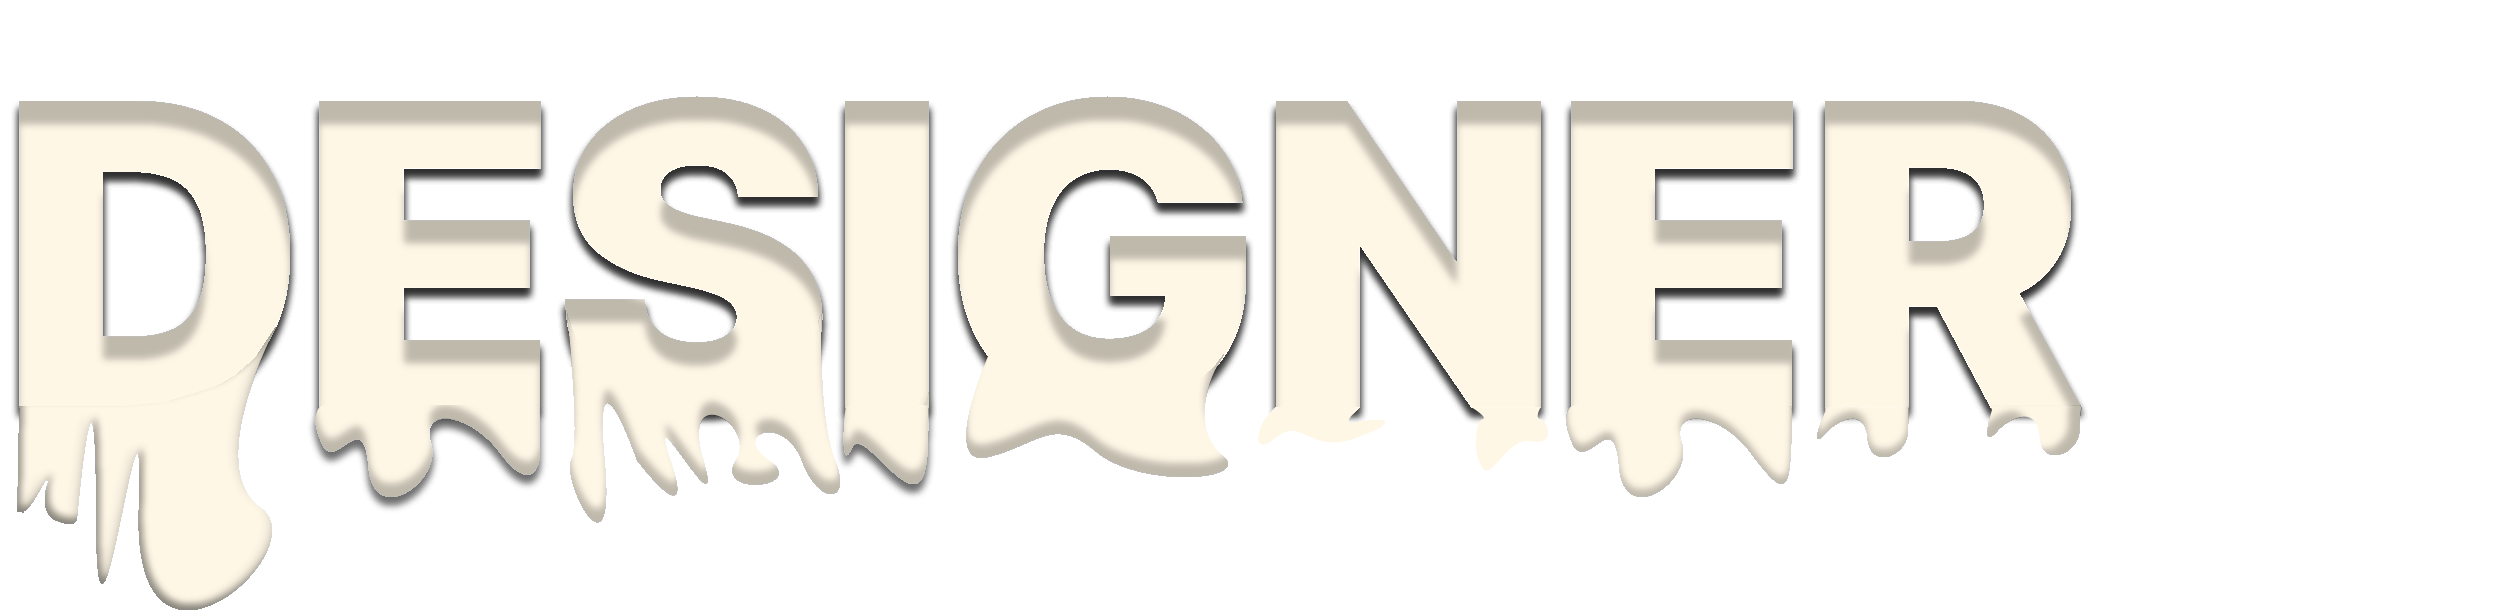
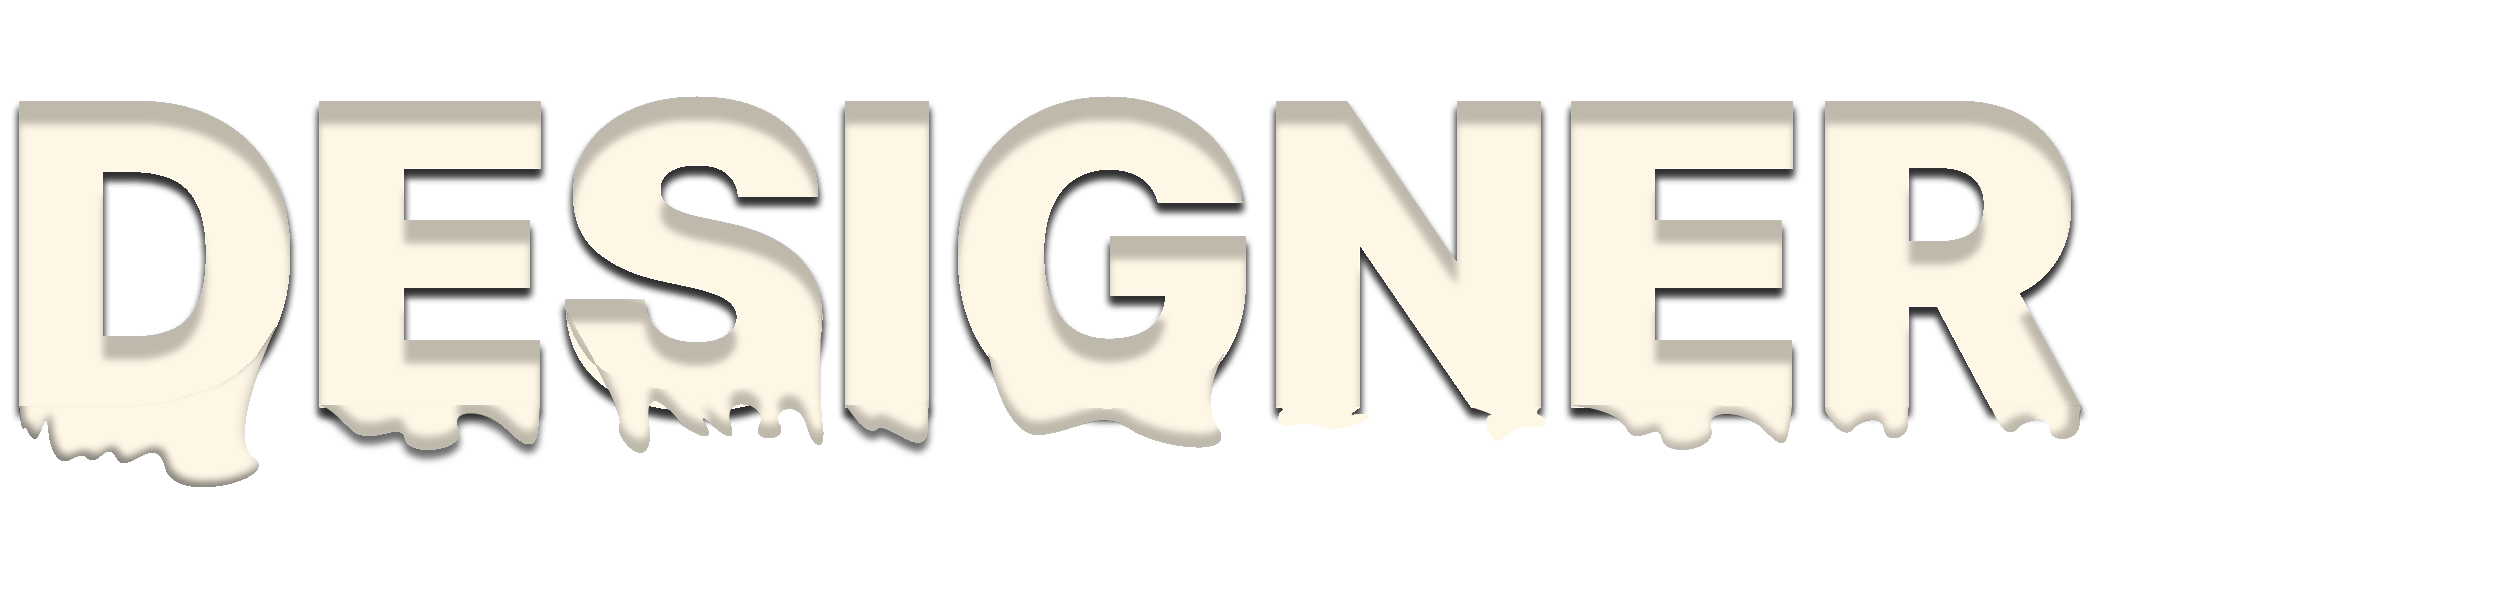
<svg xmlns="http://www.w3.org/2000/svg" width="1283" height="314" viewBox="0 0 1283 314" fill="none">
  <g filter="url(#filter0_ddddddi_35_52)">
    <path d="M70.568 209H10.125V51.909H69.954C86.114 51.909 100.074 55.054 111.835 61.344C123.648 67.582 132.75 76.582 139.142 88.344C145.585 100.054 148.807 114.091 148.807 130.455C148.807 146.818 145.611 160.881 139.219 172.642C132.827 184.352 123.776 193.352 112.065 199.642C100.355 205.881 86.523 209 70.568 209ZM52.773 172.795H69.034C76.807 172.795 83.429 171.543 88.901 169.037C94.423 166.531 98.617 162.21 101.48 156.074C104.395 149.937 105.852 141.398 105.852 130.455C105.852 119.511 104.369 110.972 101.403 104.835C98.489 98.699 94.193 94.378 88.517 91.872C82.892 89.367 75.989 88.114 67.807 88.114H52.773V172.795ZM164.219 209V51.909H277.435V86.273H206.867V113.273H271.605V147.636H206.867V174.636H277.128V209H164.219ZM378.948 101C378.539 95.886 376.621 91.898 373.195 89.034C369.82 86.17 364.681 84.739 357.778 84.739C353.38 84.739 349.775 85.276 346.962 86.349C344.201 87.372 342.155 88.778 340.826 90.568C339.496 92.358 338.806 94.403 338.755 96.704C338.653 98.597 338.985 100.31 339.752 101.844C340.57 103.327 341.849 104.682 343.587 105.909C345.326 107.085 347.55 108.159 350.261 109.131C352.971 110.102 356.192 110.972 359.925 111.739L372.812 114.5C381.505 116.341 388.945 118.77 395.133 121.787C401.32 124.804 406.383 128.358 410.32 132.449C414.258 136.489 417.147 141.04 418.988 146.102C420.88 151.165 421.851 156.687 421.903 162.67C421.851 173 419.269 181.744 414.155 188.903C409.042 196.062 401.729 201.509 392.218 205.241C382.758 208.974 371.38 210.841 358.084 210.841C344.431 210.841 332.516 208.821 322.34 204.781C312.215 200.741 304.34 194.528 298.715 186.142C293.141 177.705 290.329 166.915 290.278 153.773H330.778C331.033 158.58 332.235 162.619 334.383 165.892C336.53 169.165 339.547 171.645 343.434 173.332C347.371 175.02 352.05 175.864 357.471 175.864C362.022 175.864 365.832 175.301 368.9 174.176C371.968 173.051 374.295 171.491 375.88 169.497C377.465 167.503 378.283 165.227 378.334 162.67C378.283 160.267 377.491 158.17 375.957 156.381C374.474 154.54 372.019 152.903 368.593 151.472C365.167 149.989 360.539 148.608 354.709 147.33L339.062 143.955C325.153 140.937 314.184 135.901 306.155 128.844C298.178 121.736 294.215 112.045 294.266 99.773C294.215 89.801 296.874 81.082 302.244 73.617C307.664 66.099 315.155 60.244 324.718 56.051C334.332 51.858 345.351 49.761 357.778 49.761C370.459 49.761 381.428 51.883 390.684 56.128C399.94 60.372 407.073 66.355 412.084 74.077C417.147 81.747 419.704 90.722 419.755 101H378.948ZM476.453 51.909V209H433.806V51.909H476.453ZM594.362 103.761C593.697 101.051 592.649 98.673 591.217 96.628C589.785 94.531 587.996 92.767 585.848 91.335C583.751 89.852 581.297 88.753 578.484 88.037C575.723 87.27 572.68 86.886 569.356 86.886C562.197 86.886 556.086 88.599 551.024 92.026C546.013 95.452 542.177 100.386 539.518 106.83C536.91 113.273 535.606 121.045 535.606 130.148C535.606 139.352 536.859 147.227 539.365 153.773C541.871 160.318 545.604 165.33 550.564 168.807C555.524 172.284 561.686 174.023 569.05 174.023C575.544 174.023 580.939 173.077 585.234 171.185C589.581 169.293 592.828 166.608 594.976 163.131C597.123 159.653 598.197 155.562 598.197 150.858L605.561 151.625H569.663V121.25H639.311V143.034C639.311 157.352 636.268 169.599 630.183 179.776C624.149 189.901 615.814 197.673 605.177 203.094C594.592 208.463 582.447 211.148 568.743 211.148C553.453 211.148 540.03 207.901 528.473 201.406C516.916 194.912 507.89 185.656 501.396 173.639C494.953 161.622 491.731 147.33 491.731 130.761C491.731 117.773 493.7 106.267 497.638 96.244C501.626 86.222 507.149 77.758 514.206 70.855C521.263 63.901 529.419 58.659 538.675 55.131C547.93 51.551 557.851 49.761 568.436 49.761C577.743 49.761 586.385 51.091 594.362 53.75C602.39 56.358 609.473 60.091 615.609 64.949C621.797 69.756 626.783 75.457 630.567 82.054C634.351 88.651 636.652 95.886 637.47 103.761H594.362ZM790.797 51.909V209H755.206L698.445 126.466H697.524V209H654.877V51.909H691.081L746.922 134.136H748.149V51.909H790.797ZM806.65 209V51.909H919.866V86.273H849.298V113.273H914.037V147.636H849.298V174.636H919.559V209H806.65ZM936.698 209V51.909H1004.5C1016.16 51.909 1026.37 54.031 1035.11 58.276C1043.85 62.52 1050.65 68.631 1055.51 76.608C1060.37 84.585 1062.8 94.148 1062.8 105.295C1062.8 116.545 1060.29 126.031 1055.28 133.753C1050.32 141.474 1043.34 147.304 1034.34 151.241C1025.39 155.179 1014.94 157.148 1002.97 157.148H962.47V124.011H994.379C999.391 124.011 1003.66 123.398 1007.19 122.17C1010.77 120.892 1013.5 118.872 1015.4 116.111C1017.34 113.349 1018.31 109.744 1018.31 105.295C1018.31 100.795 1017.34 97.139 1015.4 94.327C1013.5 91.463 1010.77 89.367 1007.19 88.037C1003.66 86.656 999.391 85.966 994.379 85.966H979.345V209H936.698ZM1028.74 136.898L1068.02 209H1021.69L983.334 136.898H1028.74Z" fill="#FFF7E6" />
  </g>
  <g filter="url(#filter1_ii_35_52)">
-     <path d="M10 208.633H63.574L85 206.5L111 198.5L120.5 193L131 184L141.5 168C141.5 168 103.629 239.479 133.67 260.647C163.711 281.816 67.67 366.609 71.335 261.554C75 156.5 49.5 379 49.5 267C49.5 155 39.5 265 39.5 265C39.5 265 40.543 271.534 29.528 267.3C18.513 263.067 25.022 246.736 25.022 246.736L24.02 246.434H23.52L23.019 246.736C23.019 246.736 15.008 262.159 12.505 261.857C10.001 261.554 13.506 263.974 11.503 262.764C9.501 261.554 9.501 262.764 9.501 262.764L9 262.462L10 208.633Z" fill="#FFF7E6" />
+     <path d="M10 208.633H63.574L85 206.5L111 198.5L120.5 193L131 184L141.5 168C141.5 168 115 225 130 235C145 245 90 260 85 240C80 220 65 245 60 235C55 225 50 240 45 235C40 230 35 240 30 235C25 230 25 220 25 220L24 215H23.5L23 215C23 215 20 225 18 225C16 225 15 222 14 220C13 218 12 220 12 220L11 218L10 208.633Z" fill="#FFF7E6" />
  </g>
  <g filter="url(#filter2_i_35_52)">
-     <path d="M291 161L291.498 163.599L291.996 164.466L292.993 167.498L294.488 171.397L296.976 176.129L301.956 183.79L308.929 190.043L315.901 193.672L325.364 197.095L335.823 199.316L345.783 200.526H360.724H368.195L380.147 199.316L393.594 195.687L404.551 189.031L408.535 185.806L412.519 181.774L416.006 176.532L417.749 173.911L418.994 171.291L420.537 169.231L420.986 167.498L420.039 165.332L420.986 162.017L421.534 161.433C421.534 161.433 419.492 213.824 428.456 236.204C437.421 258.585 420.503 260.011 411.555 236.204C402.607 212.398 374.77 222.004 394.654 236.204C414.538 250.405 366.319 255.208 377.753 236.204C389.186 217.201 348.528 194.874 360.851 236.204C373.175 277.535 330.164 195.68 343.95 236.204C357.736 276.729 327.049 236.204 327.049 236.204C327.049 236.204 303.949 169.883 310.148 236.204C316.347 302.526 288.023 246.079 293.246 236.204C298.47 226.33 291 161 291 161Z" fill="#FFF7E6" />
+     <path d="M291 161L291.498 163.599L291.996 164.466L292.993 167.498L294.488 171.397L296.976 176.129L301.956 183.79L308.929 190.043L315.901 193.672L325.364 197.095L335.823 199.316L345.783 200.526H360.724H368.195L380.147 199.316L393.594 195.687L404.551 189.031L408.535 185.806L412.519 181.774L416.006 176.532L417.749 173.911L418.994 171.291L420.537 169.231L420.986 167.498L420.039 165.332L420.986 162.017L421.534 161.433C421.534 161.433 420 205 422 218C424 231 418 232 414 218C410 204 395 210 400 218C405 226 385 228 390 218C395 208 370 200 375 218C380 236 355 205 362 218C369 231 350 218 350 218C350 218 330 190 333 218C336 246 315 225 318 218C321 211 291 161 291 161Z" fill="#FFF7E6" />
  </g>
  <g filter="url(#filter3_i_35_52)">
-     <path d="M807 208L919.5 208.5C919.5 208.5 920 209.5 919 231.765C918 254.03 914 253.193 898.5 232.259C883 211.326 856.766 208.537 863 227.48C869.286 246.581 833.5 271.893 831 239.33C828.5 206.766 814 243.5 807 227.48C800 211.459 807 208 807 208Z" fill="#FFF7E6" />
+     <path d="M807 208L919.5 208.5C919.5 208.5 920 209.5 918 220C916 230.5 914 229 905 220C896 211 875 209 878 220C881 231 855 235 853 225C851 215 840 230 835 220C830 210 807 208 807 208Z" fill="#FFF7E6" />
  </g>
  <g filter="url(#filter4_dddi_35_52)">
-     <path d="M165.111 208H277.111C277.111 208 277.111 209.169 277.111 231.765C277.111 240.276 272.111 253.193 256.611 232.259C241.111 211.326 214.877 208.537 221.111 227.48C227.397 246.581 191.611 271.893 189.111 239.33C186.611 206.766 172.111 243.5 165.111 227.48C158.111 211.459 165.111 208 165.111 208Z" fill="#FFF7E6" />
+     <path d="M165.111 208H277.111C277.111 208 277.111 209 276 220C274.889 231 270 230 260 220C250 210 230 209 235 220C240 231 210 235 208 225C206 215 190 230 180 220C170 210 165.111 208 165.111 208Z" fill="#FFF7E6" />
  </g>
  <g filter="url(#filter5_i_35_52)">
-     <path d="M654.967 209H697.619C697.619 209 685.855 218.825 696.754 216.785C707.653 214.745 721.415 214.869 696.754 224.435C672.092 234 668.592 213.5 655.138 224.435C641.684 235.369 646.092 219 649.592 215C653.092 211 654.967 209 654.967 209Z" fill="#FFF7E6" />
-   </g>
-   <path d="M755.171 209H790.634C790.634 209 787.268 214.851 790.634 215.175C794 215.5 799.242 228.725 786 226.5C772.758 224.275 765.997 247.192 760.754 240C755.511 232.808 757.269 215.798 760.754 215.175C764.238 214.553 755.171 209 755.171 209Z" fill="#FFF7E6" />
+     <path d="M654.967 209H697.619C697.619 209 690 214 695 213C700 212 710 212 695 218C680 224 675 215 665 218C655 221 655 213 658 211C661 209 654.967 209 654.967 209Z" fill="#FFF7E6" />
+   </g>
+   <path d="M755.171 209H790.634C790.634 209 787 212 790 213C793 214 797 220 786 219C775 218 770 230 766 225C762 220 762 213 765 213C768 213 755.171 209 755.171 209Z" fill="#FFF7E6" />
  <g filter="url(#filter6_dddi_35_52)">
-     <path d="M434 208H476C476 208 476.333 200.931 476.5 201.5C476.642 201.985 476.691 207.898 476 230C474.5 278 443.5 215 437 230C430.5 245 434 208 434 208Z" fill="#FFF7E6" />
+     <path d="M434 208H476C476 208 476.2 204 476.3 205C476.4 206 476.5 209 476 220C475 238 455 215 450 220C445 225 434 208 434 208Z" fill="#FFF7E6" />
  </g>
  <g filter="url(#filter7_i_35_52)">
-     <path d="M936.708 209H979.362V210.842C979.362 210.842 980 200.5 979 222C978.452 233.789 960 241.839 958.5 224.669C957 207.5 941.291 216.96 937 222C927.5 233.158 936.708 211 936.708 211V209Z" fill="#FFF7E6" />
+     <path d="M936.708 209H979.362V210.5C979.362 210.5 979.5 205 979 218C978.5 225 968 228 967 220C966 212 954 216 951 220C945 227 936.708 211 936.708 211V209Z" fill="#FFF7E6" />
  </g>
  <g filter="url(#filter8_i_35_52)">
-     <path d="M1021.29 208H1067.5L1068 209V210C1068 210 1067.46 209.355 1067.09 221C1066.73 232.645 1048.09 240.839 1046.59 223.669C1045.09 206.5 1029.38 215.96 1025.09 221C1015.59 232.158 1022.29 210.355 1022.29 210.355L1021.29 208Z" fill="#FFF7E6" />
+     <path d="M1021.29 208H1067.5L1068 209V210C1068 210 1067 210 1067 218C1066.5 226 1053 228 1052 220C1051 212 1038 216 1035 220C1029 227 1022.29 210 1022.29 210L1021.29 208Z" fill="#FFF7E6" />
  </g>
  <g filter="url(#filter9_i_35_52)">
-     <path d="M507.4 182L520.511 195L532.011 202L545.511 207L556.511 209.5L568.511 210L578.511 209.5L587.511 208L598.511 205L607.011 201L617.011 194L623.511 188L628.011 182C628.011 182 605.511 214.5 628.011 234.5C641.854 246.804 584.511 250.5 562.511 231.664C540.511 212.828 532.011 228.5 507.011 234.5C482.011 240.5 507.4 182 507.4 182Z" fill="#FFF7E6" />
+     <path d="M507.4 182L520.511 195L532.011 202L545.511 207L556.511 209.5L568.511 210L578.511 209.5L587.511 208L598.511 205L607.011 201L617.011 194L623.511 188L628.011 182C628.011 182 615 205 625 220C635 235 595 230 580 220C565 210 555 220 535 223C515 226 507.4 182 507.4 182Z" fill="#FFF7E6" />
  </g>
  <defs>
    <filter id="filter0_ddddddi_35_52" x="6.125" y="49.761" width="1065.89" height="169.386" filterUnits="userSpaceOnUse" color-interpolation-filters="sRGB">
      <feFlood flood-opacity="0" result="BackgroundImageFix" />
      <feColorMatrix in="SourceAlpha" type="matrix" values="0 0 0 0 0 0 0 0 0 0 0 0 0 0 0 0 0 0 127 0" result="hardAlpha" />
      <feOffset dy="4" />
      <feGaussianBlur stdDeviation="2" />
      <feComposite in2="hardAlpha" operator="out" />
      <feColorMatrix type="matrix" values="0 0 0 0 0 0 0 0 0 0 0 0 0 0 0 0 0 0 0.25 0" />
      <feBlend mode="normal" in2="BackgroundImageFix" result="effect1_dropShadow_35_52" />
      <feColorMatrix in="SourceAlpha" type="matrix" values="0 0 0 0 0 0 0 0 0 0 0 0 0 0 0 0 0 0 127 0" result="hardAlpha" />
      <feOffset dy="4" />
      <feGaussianBlur stdDeviation="2" />
      <feComposite in2="hardAlpha" operator="out" />
      <feColorMatrix type="matrix" values="0 0 0 0 0 0 0 0 0 0 0 0 0 0 0 0 0 0 0.25 0" />
      <feBlend mode="normal" in2="effect1_dropShadow_35_52" result="effect2_dropShadow_35_52" />
      <feColorMatrix in="SourceAlpha" type="matrix" values="0 0 0 0 0 0 0 0 0 0 0 0 0 0 0 0 0 0 127 0" result="hardAlpha" />
      <feOffset dy="4" />
      <feGaussianBlur stdDeviation="2" />
      <feComposite in2="hardAlpha" operator="out" />
      <feColorMatrix type="matrix" values="0 0 0 0 0 0 0 0 0 0 0 0 0 0 0 0 0 0 0.25 0" />
      <feBlend mode="normal" in2="effect2_dropShadow_35_52" result="effect3_dropShadow_35_52" />
      <feColorMatrix in="SourceAlpha" type="matrix" values="0 0 0 0 0 0 0 0 0 0 0 0 0 0 0 0 0 0 127 0" result="hardAlpha" />
      <feOffset dy="4" />
      <feGaussianBlur stdDeviation="2" />
      <feComposite in2="hardAlpha" operator="out" />
      <feColorMatrix type="matrix" values="0 0 0 0 0 0 0 0 0 0 0 0 0 0 0 0 0 0 0.25 0" />
      <feBlend mode="normal" in2="effect3_dropShadow_35_52" result="effect4_dropShadow_35_52" />
      <feColorMatrix in="SourceAlpha" type="matrix" values="0 0 0 0 0 0 0 0 0 0 0 0 0 0 0 0 0 0 127 0" result="hardAlpha" />
      <feOffset dy="4" />
      <feGaussianBlur stdDeviation="2" />
      <feComposite in2="hardAlpha" operator="out" />
      <feColorMatrix type="matrix" values="0 0 0 0 0 0 0 0 0 0 0 0 0 0 0 0 0 0 0.25 0" />
      <feBlend mode="normal" in2="effect4_dropShadow_35_52" result="effect5_dropShadow_35_52" />
      <feColorMatrix in="SourceAlpha" type="matrix" values="0 0 0 0 0 0 0 0 0 0 0 0 0 0 0 0 0 0 127 0" result="hardAlpha" />
      <feOffset dy="4" />
      <feGaussianBlur stdDeviation="2" />
      <feComposite in2="hardAlpha" operator="out" />
      <feColorMatrix type="matrix" values="0 0 0 0 0 0 0 0 0 0 0 0 0 0 0 0 0 0 0.25 0" />
      <feBlend mode="normal" in2="effect5_dropShadow_35_52" result="effect6_dropShadow_35_52" />
      <feBlend mode="normal" in="SourceGraphic" in2="effect6_dropShadow_35_52" result="shape" />
      <feColorMatrix in="SourceAlpha" type="matrix" values="0 0 0 0 0 0 0 0 0 0 0 0 0 0 0 0 0 0 127 0" result="hardAlpha" />
      <feOffset dy="12" />
      <feGaussianBlur stdDeviation="2" />
      <feComposite in2="hardAlpha" operator="arithmetic" k2="-1" k3="1" />
      <feColorMatrix type="matrix" values="0 0 0 0 0 0 0 0 0 0 0 0 0 0 0 0 0 0 0.25 0" />
      <feBlend mode="normal" in2="shape" result="effect7_innerShadow_35_52" />
    </filter>
    <filter id="filter1_ii_35_52" x="6" y="165" width="137.5" height="148.038" filterUnits="userSpaceOnUse" color-interpolation-filters="sRGB">
      <feFlood flood-opacity="0" result="BackgroundImageFix" />
      <feBlend mode="normal" in="SourceGraphic" in2="BackgroundImageFix" result="shape" />
      <feColorMatrix in="SourceAlpha" type="matrix" values="0 0 0 0 0 0 0 0 0 0 0 0 0 0 0 0 0 0 127 0" result="hardAlpha" />
      <feOffset dx="2" dy="-3" />
      <feGaussianBlur stdDeviation="2" />
      <feComposite in2="hardAlpha" operator="arithmetic" k2="-1" k3="1" />
      <feColorMatrix type="matrix" values="0 0 0 0 0 0 0 0 0 0 0 0 0 0 0 0 0 0 0.42 0" />
      <feBlend mode="normal" in2="shape" result="effect1_innerShadow_35_52" />
      <feColorMatrix in="SourceAlpha" type="matrix" values="0 0 0 0 0 0 0 0 0 0 0 0 0 0 0 0 0 0 127 0" result="hardAlpha" />
      <feOffset dx="-3" dy="-3" />
      <feGaussianBlur stdDeviation="2" />
      <feComposite in2="hardAlpha" operator="arithmetic" k2="-1" k3="1" />
      <feColorMatrix type="matrix" values="0 0 0 0 0 0 0 0 0 0 0 0 0 0 0 0 0 0 0.08 0" />
      <feBlend mode="normal" in2="effect1_innerShadow_35_52" result="effect2_innerShadow_35_52" />
    </filter>
    <filter id="filter2_i_35_52" x="291" y="157" width="140" height="111" filterUnits="userSpaceOnUse" color-interpolation-filters="sRGB">
      <feFlood flood-opacity="0" result="BackgroundImageFix" />
      <feBlend mode="normal" in="SourceGraphic" in2="BackgroundImageFix" result="shape" />
      <feColorMatrix in="SourceAlpha" type="matrix" values="0 0 0 0 0 0 0 0 0 0 0 0 0 0 0 0 0 0 127 0" result="hardAlpha" />
      <feOffset dy="-7" />
      <feGaussianBlur stdDeviation="2" />
      <feComposite in2="hardAlpha" operator="arithmetic" k2="-1" k3="1" />
      <feColorMatrix type="matrix" values="0 0 0 0 0 0 0 0 0 0 0 0 0 0 0 0 0 0 0.25 0" />
      <feBlend mode="normal" in2="shape" result="effect1_innerShadow_35_52" />
    </filter>
    <filter id="filter3_i_35_52" x="803.889" y="204" width="115.736" height="51" filterUnits="userSpaceOnUse" color-interpolation-filters="sRGB">
      <feFlood flood-opacity="0" result="BackgroundImageFix" />
      <feBlend mode="normal" in="SourceGraphic" in2="BackgroundImageFix" result="shape" />
      <feColorMatrix in="SourceAlpha" type="matrix" values="0 0 0 0 0 0 0 0 0 0 0 0 0 0 0 0 0 0 127 0" result="hardAlpha" />
      <feOffset dy="-4" />
      <feGaussianBlur stdDeviation="2" />
      <feComposite in2="hardAlpha" operator="arithmetic" k2="-1" k3="1" />
      <feColorMatrix type="matrix" values="0 0 0 0 0 0 0 0 0 0 0 0 0 0 0 0 0 0 0.25 0" />
      <feBlend mode="normal" in2="shape" result="effect1_innerShadow_35_52" />
    </filter>
    <filter id="filter4_dddi_35_52" x="158" y="204" width="123.111" height="59" filterUnits="userSpaceOnUse" color-interpolation-filters="sRGB">
      <feFlood flood-opacity="0" result="BackgroundImageFix" />
      <feColorMatrix in="SourceAlpha" type="matrix" values="0 0 0 0 0 0 0 0 0 0 0 0 0 0 0 0 0 0 127 0" result="hardAlpha" />
      <feOffset dy="4" />
      <feGaussianBlur stdDeviation="2" />
      <feComposite in2="hardAlpha" operator="out" />
      <feColorMatrix type="matrix" values="0 0 0 0 0 0 0 0 0 0 0 0 0 0 0 0 0 0 0.25 0" />
      <feBlend mode="normal" in2="BackgroundImageFix" result="effect1_dropShadow_35_52" />
      <feColorMatrix in="SourceAlpha" type="matrix" values="0 0 0 0 0 0 0 0 0 0 0 0 0 0 0 0 0 0 127 0" result="hardAlpha" />
      <feOffset dy="4" />
      <feGaussianBlur stdDeviation="2" />
      <feComposite in2="hardAlpha" operator="out" />
      <feColorMatrix type="matrix" values="0 0 0 0 0 0 0 0 0 0 0 0 0 0 0 0 0 0 0.25 0" />
      <feBlend mode="normal" in2="effect1_dropShadow_35_52" result="effect2_dropShadow_35_52" />
      <feColorMatrix in="SourceAlpha" type="matrix" values="0 0 0 0 0 0 0 0 0 0 0 0 0 0 0 0 0 0 127 0" result="hardAlpha" />
      <feOffset dy="4" />
      <feGaussianBlur stdDeviation="2" />
      <feComposite in2="hardAlpha" operator="out" />
      <feColorMatrix type="matrix" values="0 0 0 0 0 0 0 0 0 0 0 0 0 0 0 0 0 0 0.25 0" />
      <feBlend mode="normal" in2="effect2_dropShadow_35_52" result="effect3_dropShadow_35_52" />
      <feBlend mode="normal" in="SourceGraphic" in2="effect3_dropShadow_35_52" result="shape" />
      <feColorMatrix in="SourceAlpha" type="matrix" values="0 0 0 0 0 0 0 0 0 0 0 0 0 0 0 0 0 0 127 0" result="hardAlpha" />
      <feOffset dy="-7" />
      <feGaussianBlur stdDeviation="2" />
      <feComposite in2="hardAlpha" operator="arithmetic" k2="-1" k3="1" />
      <feColorMatrix type="matrix" values="0 0 0 0 0 0 0 0 0 0 0 0 0 0 0 0 0 0 0.25 0" />
      <feBlend mode="normal" in2="shape" result="effect4_innerShadow_35_52" />
    </filter>
    <filter id="filter5_i_35_52" x="646" y="209" width="64.556" height="23.138" filterUnits="userSpaceOnUse" color-interpolation-filters="sRGB">
      <feFlood flood-opacity="0" result="BackgroundImageFix" />
      <feBlend mode="normal" in="SourceGraphic" in2="BackgroundImageFix" result="shape" />
      <feColorMatrix in="SourceAlpha" type="matrix" values="0 0 0 0 0 0 0 0 0 0 0 0 0 0 0 0 0 0 127 0" result="hardAlpha" />
      <feOffset dy="5" />
      <feGaussianBlur stdDeviation="2" />
      <feComposite in2="hardAlpha" operator="arithmetic" k2="-1" k3="1" />
      <feColorMatrix type="matrix" values="0 0 0 0 1 0 0 0 0 0.969 0 0 0 0 0.902 0 0 0 1 0" />
      <feBlend mode="normal" in2="shape" result="effect1_innerShadow_35_52" />
    </filter>
    <filter id="filter6_dddi_35_52" x="429.059" y="197.467" width="51.528" height="58.9" filterUnits="userSpaceOnUse" color-interpolation-filters="sRGB">
      <feFlood flood-opacity="0" result="BackgroundImageFix" />
      <feColorMatrix in="SourceAlpha" type="matrix" values="0 0 0 0 0 0 0 0 0 0 0 0 0 0 0 0 0 0 127 0" result="hardAlpha" />
      <feOffset dy="4" />
      <feGaussianBlur stdDeviation="2" />
      <feComposite in2="hardAlpha" operator="out" />
      <feColorMatrix type="matrix" values="0 0 0 0 0 0 0 0 0 0 0 0 0 0 0 0 0 0 0.25 0" />
      <feBlend mode="normal" in2="BackgroundImageFix" result="effect1_dropShadow_35_52" />
      <feColorMatrix in="SourceAlpha" type="matrix" values="0 0 0 0 0 0 0 0 0 0 0 0 0 0 0 0 0 0 127 0" result="hardAlpha" />
      <feOffset dy="4" />
      <feGaussianBlur stdDeviation="2" />
      <feComposite in2="hardAlpha" operator="out" />
      <feColorMatrix type="matrix" values="0 0 0 0 0 0 0 0 0 0 0 0 0 0 0 0 0 0 0.25 0" />
      <feBlend mode="normal" in2="effect1_dropShadow_35_52" result="effect2_dropShadow_35_52" />
      <feColorMatrix in="SourceAlpha" type="matrix" values="0 0 0 0 0 0 0 0 0 0 0 0 0 0 0 0 0 0 127 0" result="hardAlpha" />
      <feOffset dy="4" />
      <feGaussianBlur stdDeviation="2" />
      <feComposite in2="hardAlpha" operator="out" />
      <feColorMatrix type="matrix" values="0 0 0 0 0 0 0 0 0 0 0 0 0 0 0 0 0 0 0.25 0" />
      <feBlend mode="normal" in2="effect2_dropShadow_35_52" result="effect3_dropShadow_35_52" />
      <feBlend mode="normal" in="SourceGraphic" in2="effect3_dropShadow_35_52" result="shape" />
      <feColorMatrix in="SourceAlpha" type="matrix" values="0 0 0 0 0 0 0 0 0 0 0 0 0 0 0 0 0 0 127 0" result="hardAlpha" />
      <feOffset dy="-7" />
      <feGaussianBlur stdDeviation="2" />
      <feComposite in2="hardAlpha" operator="arithmetic" k2="-1" k3="1" />
      <feColorMatrix type="matrix" values="0 0 0 0 0 0 0 0 0 0 0 0 0 0 0 0 0 0 0.25 0" />
      <feBlend mode="normal" in2="shape" result="effect4_innerShadow_35_52" />
    </filter>
    <filter id="filter7_i_35_52" x="932.701" y="204.355" width="46.862" height="30.195" filterUnits="userSpaceOnUse" color-interpolation-filters="sRGB">
      <feFlood flood-opacity="0" result="BackgroundImageFix" />
      <feBlend mode="normal" in="SourceGraphic" in2="BackgroundImageFix" result="shape" />
      <feColorMatrix in="SourceAlpha" type="matrix" values="0 0 0 0 0 0 0 0 0 0 0 0 0 0 0 0 0 0 127 0" result="hardAlpha" />
      <feOffset dy="-4" />
      <feGaussianBlur stdDeviation="2" />
      <feComposite in2="hardAlpha" operator="arithmetic" k2="-1" k3="1" />
      <feColorMatrix type="matrix" values="0 0 0 0 0 0 0 0 0 0 0 0 0 0 0 0 0 0 0.25 0" />
      <feBlend mode="normal" in2="shape" result="effect1_innerShadow_35_52" />
    </filter>
    <filter id="filter8_i_35_52" x="1016" y="205" width="52" height="28.507" filterUnits="userSpaceOnUse" color-interpolation-filters="sRGB">
      <feFlood flood-opacity="0" result="BackgroundImageFix" />
      <feBlend mode="normal" in="SourceGraphic" in2="BackgroundImageFix" result="shape" />
      <feColorMatrix in="SourceAlpha" type="matrix" values="0 0 0 0 0 0 0 0 0 0 0 0 0 0 0 0 0 0 127 0" result="hardAlpha" />
      <feOffset dx="-6" dy="-3" />
      <feGaussianBlur stdDeviation="2" />
      <feComposite in2="hardAlpha" operator="arithmetic" k2="-1" k3="1" />
      <feColorMatrix type="matrix" values="0 0 0 0 0 0 0 0 0 0 0 0 0 0 0 0 0 0 0.25 0" />
      <feBlend mode="normal" in2="shape" result="effect1_innerShadow_35_52" />
    </filter>
    <filter id="filter9_i_35_52" x="496" y="178" width="134.14" height="66.762" filterUnits="userSpaceOnUse" color-interpolation-filters="sRGB">
      <feFlood flood-opacity="0" result="BackgroundImageFix" />
      <feBlend mode="normal" in="SourceGraphic" in2="BackgroundImageFix" result="shape" />
      <feColorMatrix in="SourceAlpha" type="matrix" values="0 0 0 0 0 0 0 0 0 0 0 0 0 0 0 0 0 0 127 0" result="hardAlpha" />
      <feOffset dy="-7" />
      <feGaussianBlur stdDeviation="2" />
      <feComposite in2="hardAlpha" operator="arithmetic" k2="-1" k3="1" />
      <feColorMatrix type="matrix" values="0 0 0 0 0 0 0 0 0 0 0 0 0 0 0 0 0 0 0.25 0" />
      <feBlend mode="normal" in2="shape" result="effect1_innerShadow_35_52" />
    </filter>
  </defs>
</svg>
